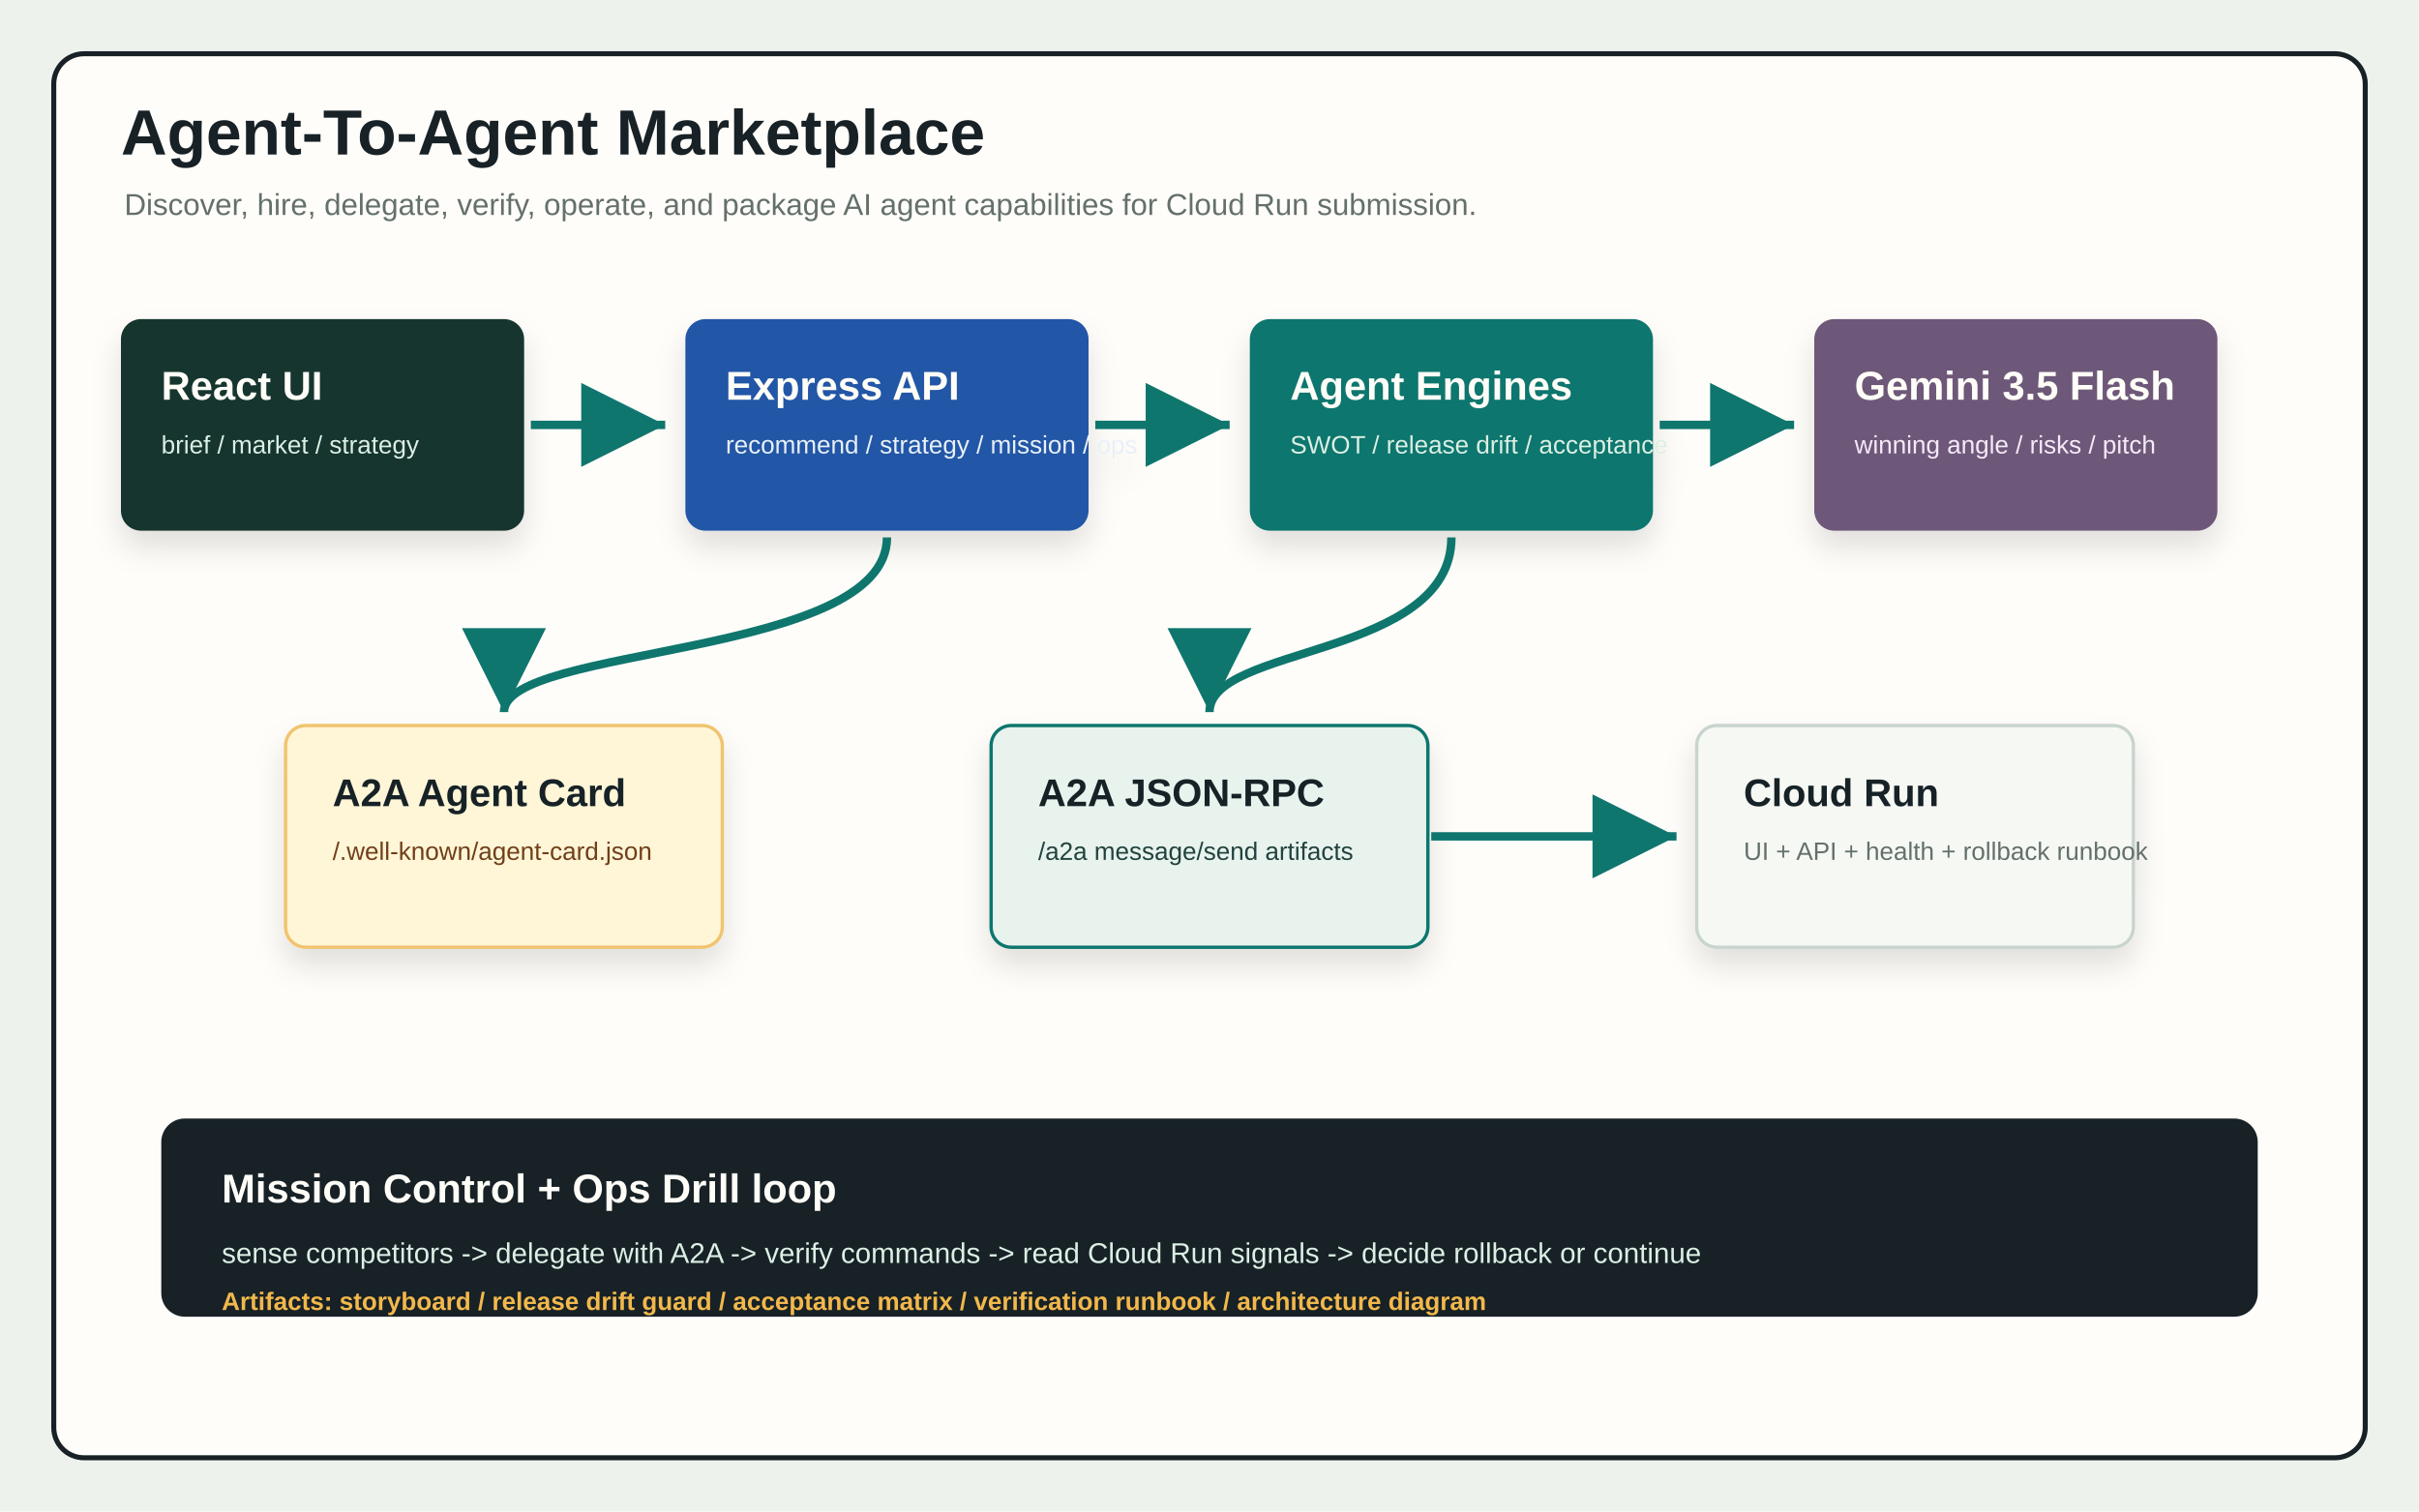
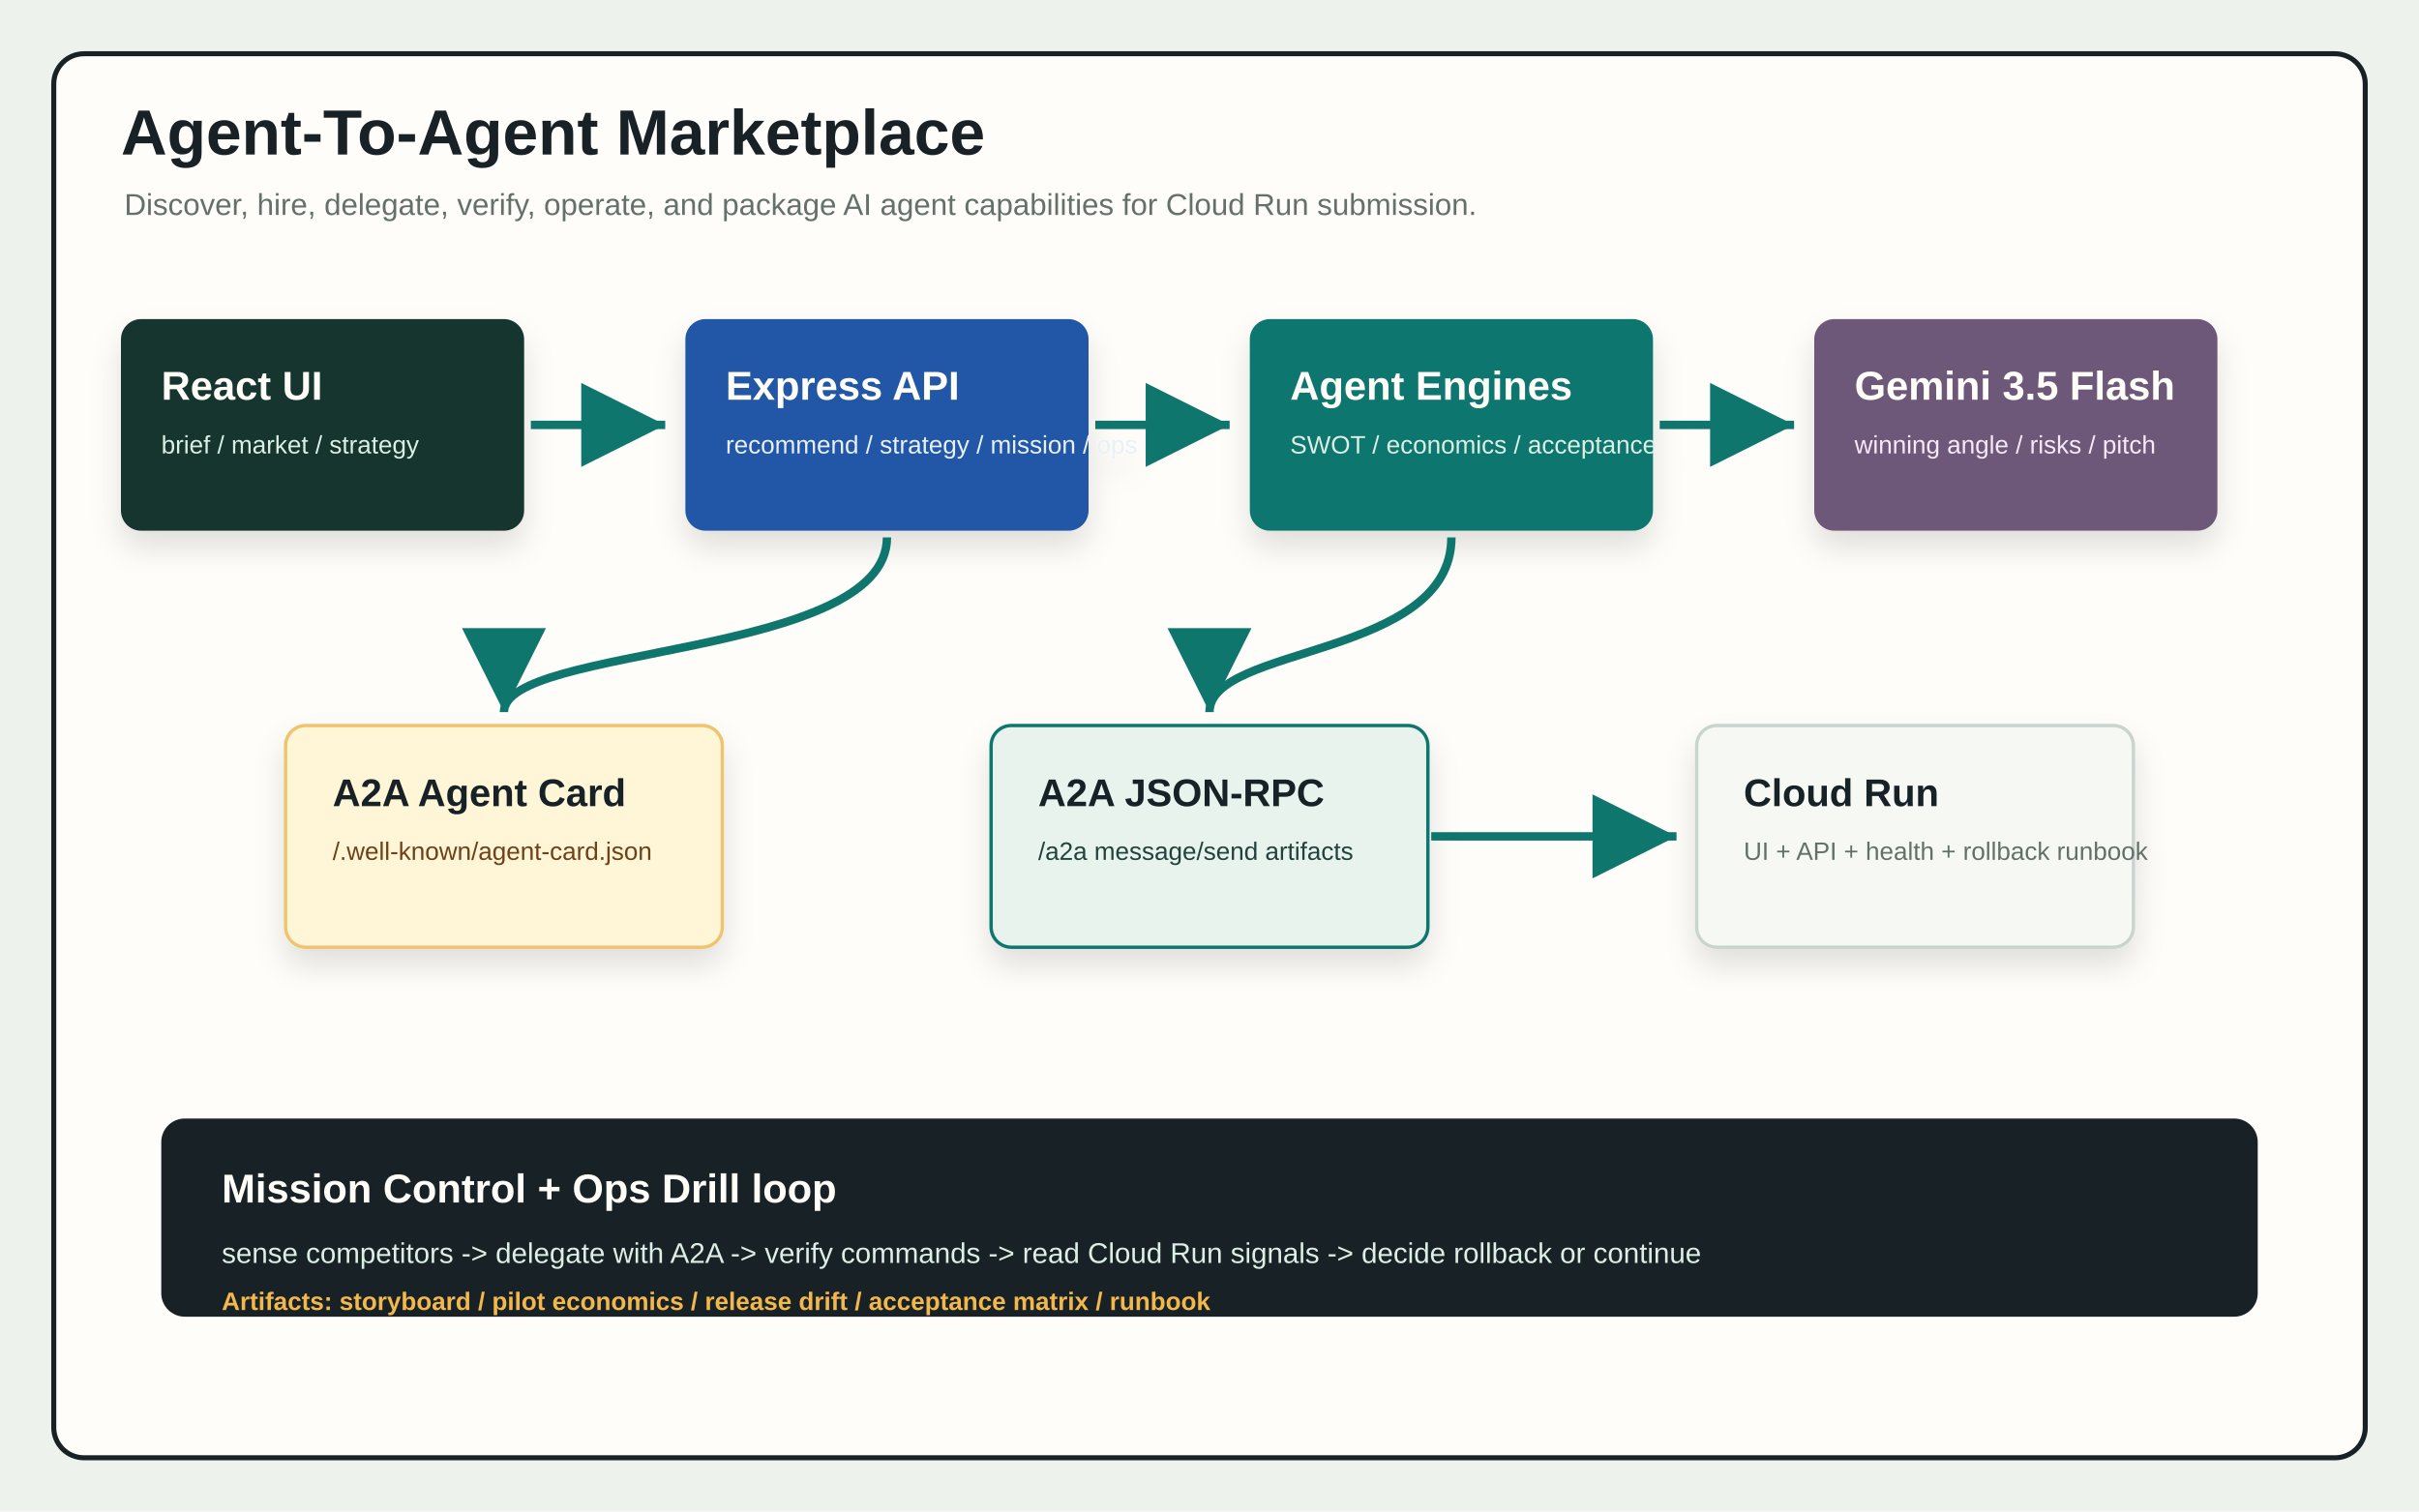
<svg xmlns="http://www.w3.org/2000/svg" width="1440" height="900" viewBox="0 0 1440 900" fill="none" role="img" aria-labelledby="title desc">
  <rect width="1440" height="900" fill="#eef2ed" />
  <rect x="32" y="32" width="1376" height="836" rx="18" fill="#fffdf9" stroke="#172126" stroke-width="3" />
  <text x="72" y="92" fill="#172126" font-family="Avenir Next, Arial, sans-serif" font-size="38" font-weight="800">Agent-To-Agent Marketplace</text>
  <text x="74" y="128" fill="#64706b" font-family="Avenir Next, Arial, sans-serif" font-size="18">Discover, hire, delegate, verify, operate, and package AI agent capabilities for Cloud Run submission.</text>
  <defs>
    <marker id="arrow" markerWidth="14" markerHeight="14" refX="10" refY="5" orient="auto" markerUnits="strokeWidth">
      <path d="M0 0 L10 5 L0 10 Z" fill="#0f766e" />
    </marker>
    <filter id="shadow" x="-20%" y="-20%" width="140%" height="140%">
      <feDropShadow dx="0" dy="10" stdDeviation="9" flood-color="#172126" flood-opacity="0.12" />
    </filter>
  </defs>
  <g filter="url(#shadow)">
    <rect x="72" y="190" width="240" height="126" rx="12" fill="#14342f" />
    <text x="96" y="238" fill="#fffdf7" font-family="Avenir Next, Arial, sans-serif" font-size="24" font-weight="800">React UI</text>
    <text x="96" y="270" fill="#dcefe4" font-family="Avenir Next, Arial, sans-serif" font-size="15">brief / market / strategy</text>
  </g>
  <g filter="url(#shadow)">
    <rect x="408" y="190" width="240" height="126" rx="12" fill="#2457a6" />
    <text x="432" y="238" fill="#fffdf7" font-family="Avenir Next, Arial, sans-serif" font-size="24" font-weight="800">Express API</text>
    <text x="432" y="270" fill="#e8f0f8" font-family="Avenir Next, Arial, sans-serif" font-size="15">recommend / strategy / mission / ops</text>
  </g>
  <g filter="url(#shadow)">
    <rect x="744" y="190" width="240" height="126" rx="12" fill="#0f766e" />
    <text x="768" y="238" fill="#fffdf7" font-family="Avenir Next, Arial, sans-serif" font-size="24" font-weight="800">Agent Engines</text>
-     <text x="768" y="270" fill="#dcefe4" font-family="Avenir Next, Arial, sans-serif" font-size="15">SWOT / release drift / acceptance</text>
+     <text x="768" y="270" fill="#dcefe4" font-family="Avenir Next, Arial, sans-serif" font-size="15">SWOT / economics / acceptance</text>
  </g>
  <g filter="url(#shadow)">
    <rect x="1080" y="190" width="240" height="126" rx="12" fill="#6d597a" />
    <text x="1104" y="238" fill="#fffdf7" font-family="Avenir Next, Arial, sans-serif" font-size="24" font-weight="800">Gemini 3.5 Flash</text>
    <text x="1104" y="270" fill="#f6e9f7" font-family="Avenir Next, Arial, sans-serif" font-size="15">winning angle / risks / pitch</text>
  </g>
  <path d="M316 253 H396" stroke="#0f766e" stroke-width="5" marker-end="url(#arrow)" />
  <path d="M652 253 H732" stroke="#0f766e" stroke-width="5" marker-end="url(#arrow)" />
  <path d="M988 253 H1068" stroke="#0f766e" stroke-width="5" marker-end="url(#arrow)" />
  <g filter="url(#shadow)">
    <rect x="170" y="432" width="260" height="132" rx="12" fill="#fff5d7" stroke="#f0c46e" stroke-width="2" />
    <text x="198" y="480" fill="#172126" font-family="Avenir Next, Arial, sans-serif" font-size="23" font-weight="800">A2A Agent Card</text>
    <text x="198" y="512" fill="#6f3f18" font-family="Avenir Next, Arial, sans-serif" font-size="15">/.well-known/agent-card.json</text>
  </g>
  <g filter="url(#shadow)">
    <rect x="590" y="432" width="260" height="132" rx="12" fill="#e8f3ee" stroke="#0f766e" stroke-width="2" />
    <text x="618" y="480" fill="#172126" font-family="Avenir Next, Arial, sans-serif" font-size="23" font-weight="800">A2A JSON-RPC</text>
    <text x="618" y="512" fill="#21423d" font-family="Avenir Next, Arial, sans-serif" font-size="15">/a2a message/send artifacts</text>
  </g>
  <g filter="url(#shadow)">
    <rect x="1010" y="432" width="260" height="132" rx="12" fill="#f6f8f4" stroke="#c9d4ce" stroke-width="2" />
    <text x="1038" y="480" fill="#172126" font-family="Avenir Next, Arial, sans-serif" font-size="23" font-weight="800">Cloud Run</text>
    <text x="1038" y="512" fill="#64706b" font-family="Avenir Next, Arial, sans-serif" font-size="15">UI + API + health + rollback runbook</text>
  </g>
  <path d="M864 320 C864 392 720 384 720 424" stroke="#0f766e" stroke-width="5" marker-end="url(#arrow)" />
  <path d="M528 320 C528 392 300 384 300 424" stroke="#0f766e" stroke-width="5" marker-end="url(#arrow)" />
  <path d="M852 498 H998" stroke="#0f766e" stroke-width="5" marker-end="url(#arrow)" />
  <g>
    <rect x="96" y="666" width="1248" height="118" rx="14" fill="#172126" />
    <text x="132" y="716" fill="#fffdf7" font-family="Avenir Next, Arial, sans-serif" font-size="24" font-weight="800">Mission Control + Ops Drill loop</text>
    <text x="132" y="752" fill="#dcefe4" font-family="Avenir Next, Arial, sans-serif" font-size="17">sense competitors -&gt; delegate with A2A -&gt; verify commands -&gt; read Cloud Run signals -&gt; decide rollback or continue</text>
-     <text x="132" y="780" fill="#f2b84b" font-family="Avenir Next, Arial, sans-serif" font-size="15" font-weight="800">Artifacts: storyboard / release drift guard / acceptance matrix / verification runbook / architecture diagram</text>
+     <text x="132" y="780" fill="#f2b84b" font-family="Avenir Next, Arial, sans-serif" font-size="15" font-weight="800">Artifacts: storyboard / pilot economics / release drift / acceptance matrix / runbook</text>
  </g>
</svg>
